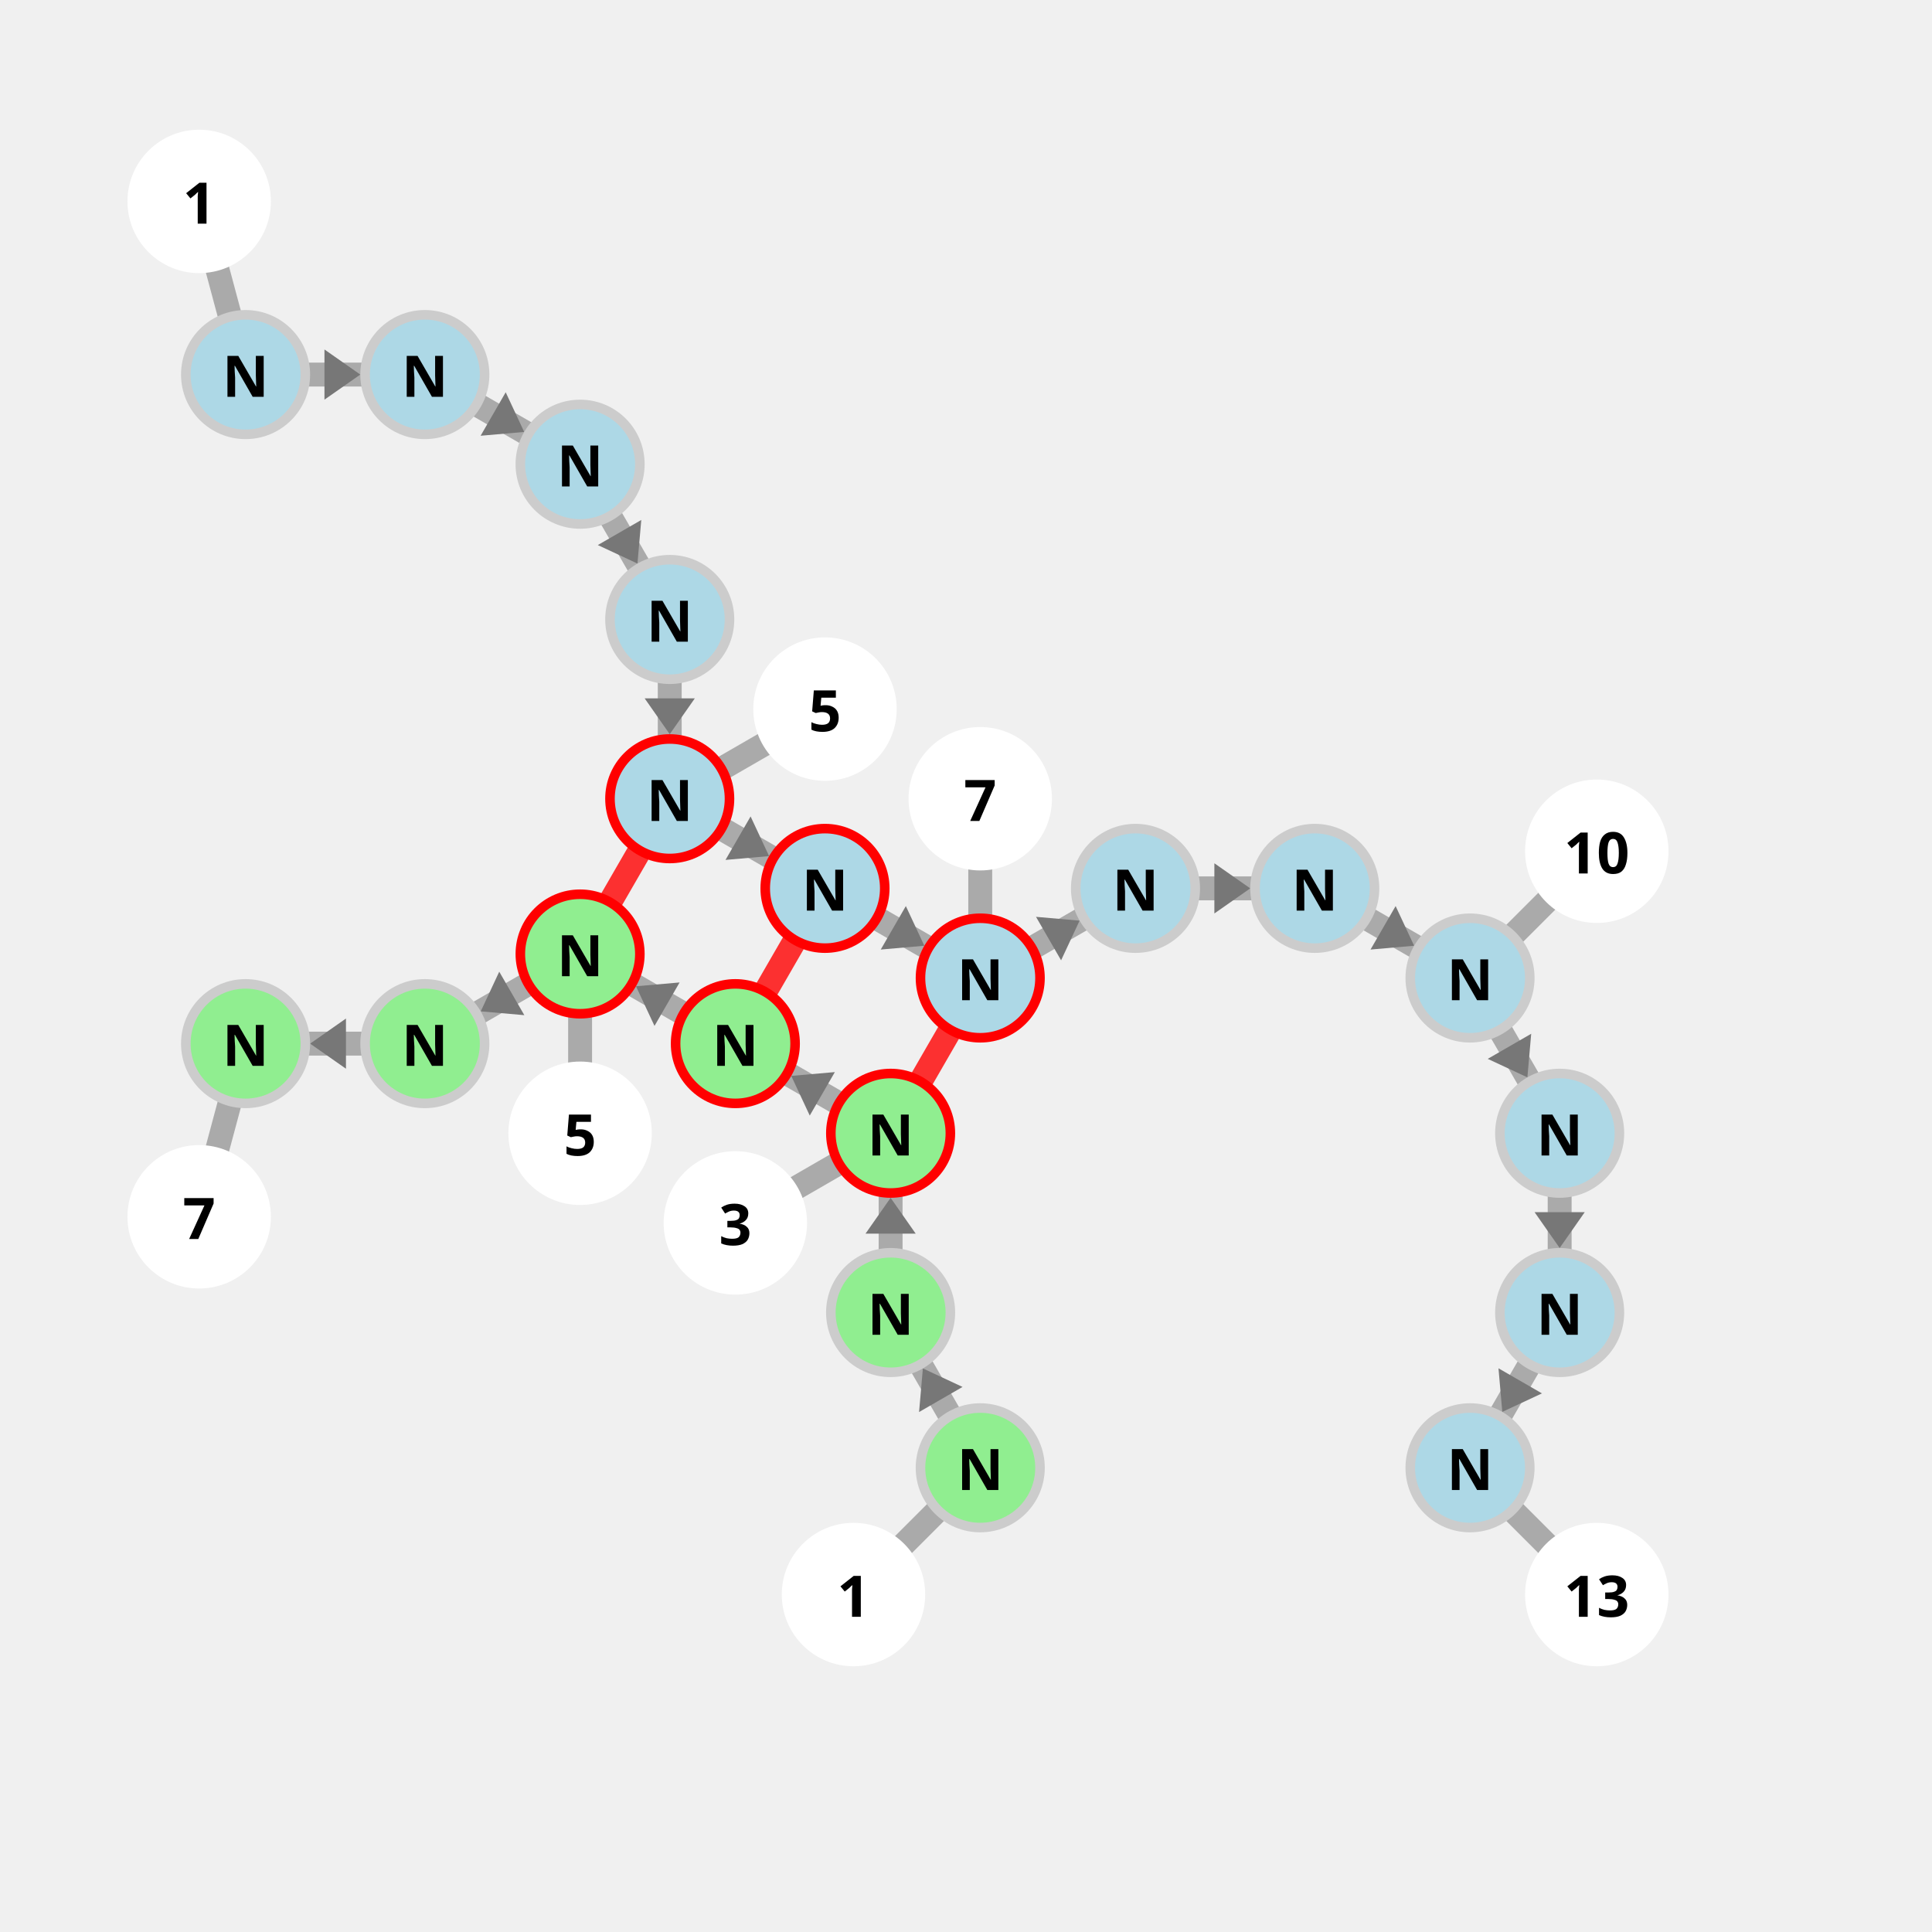
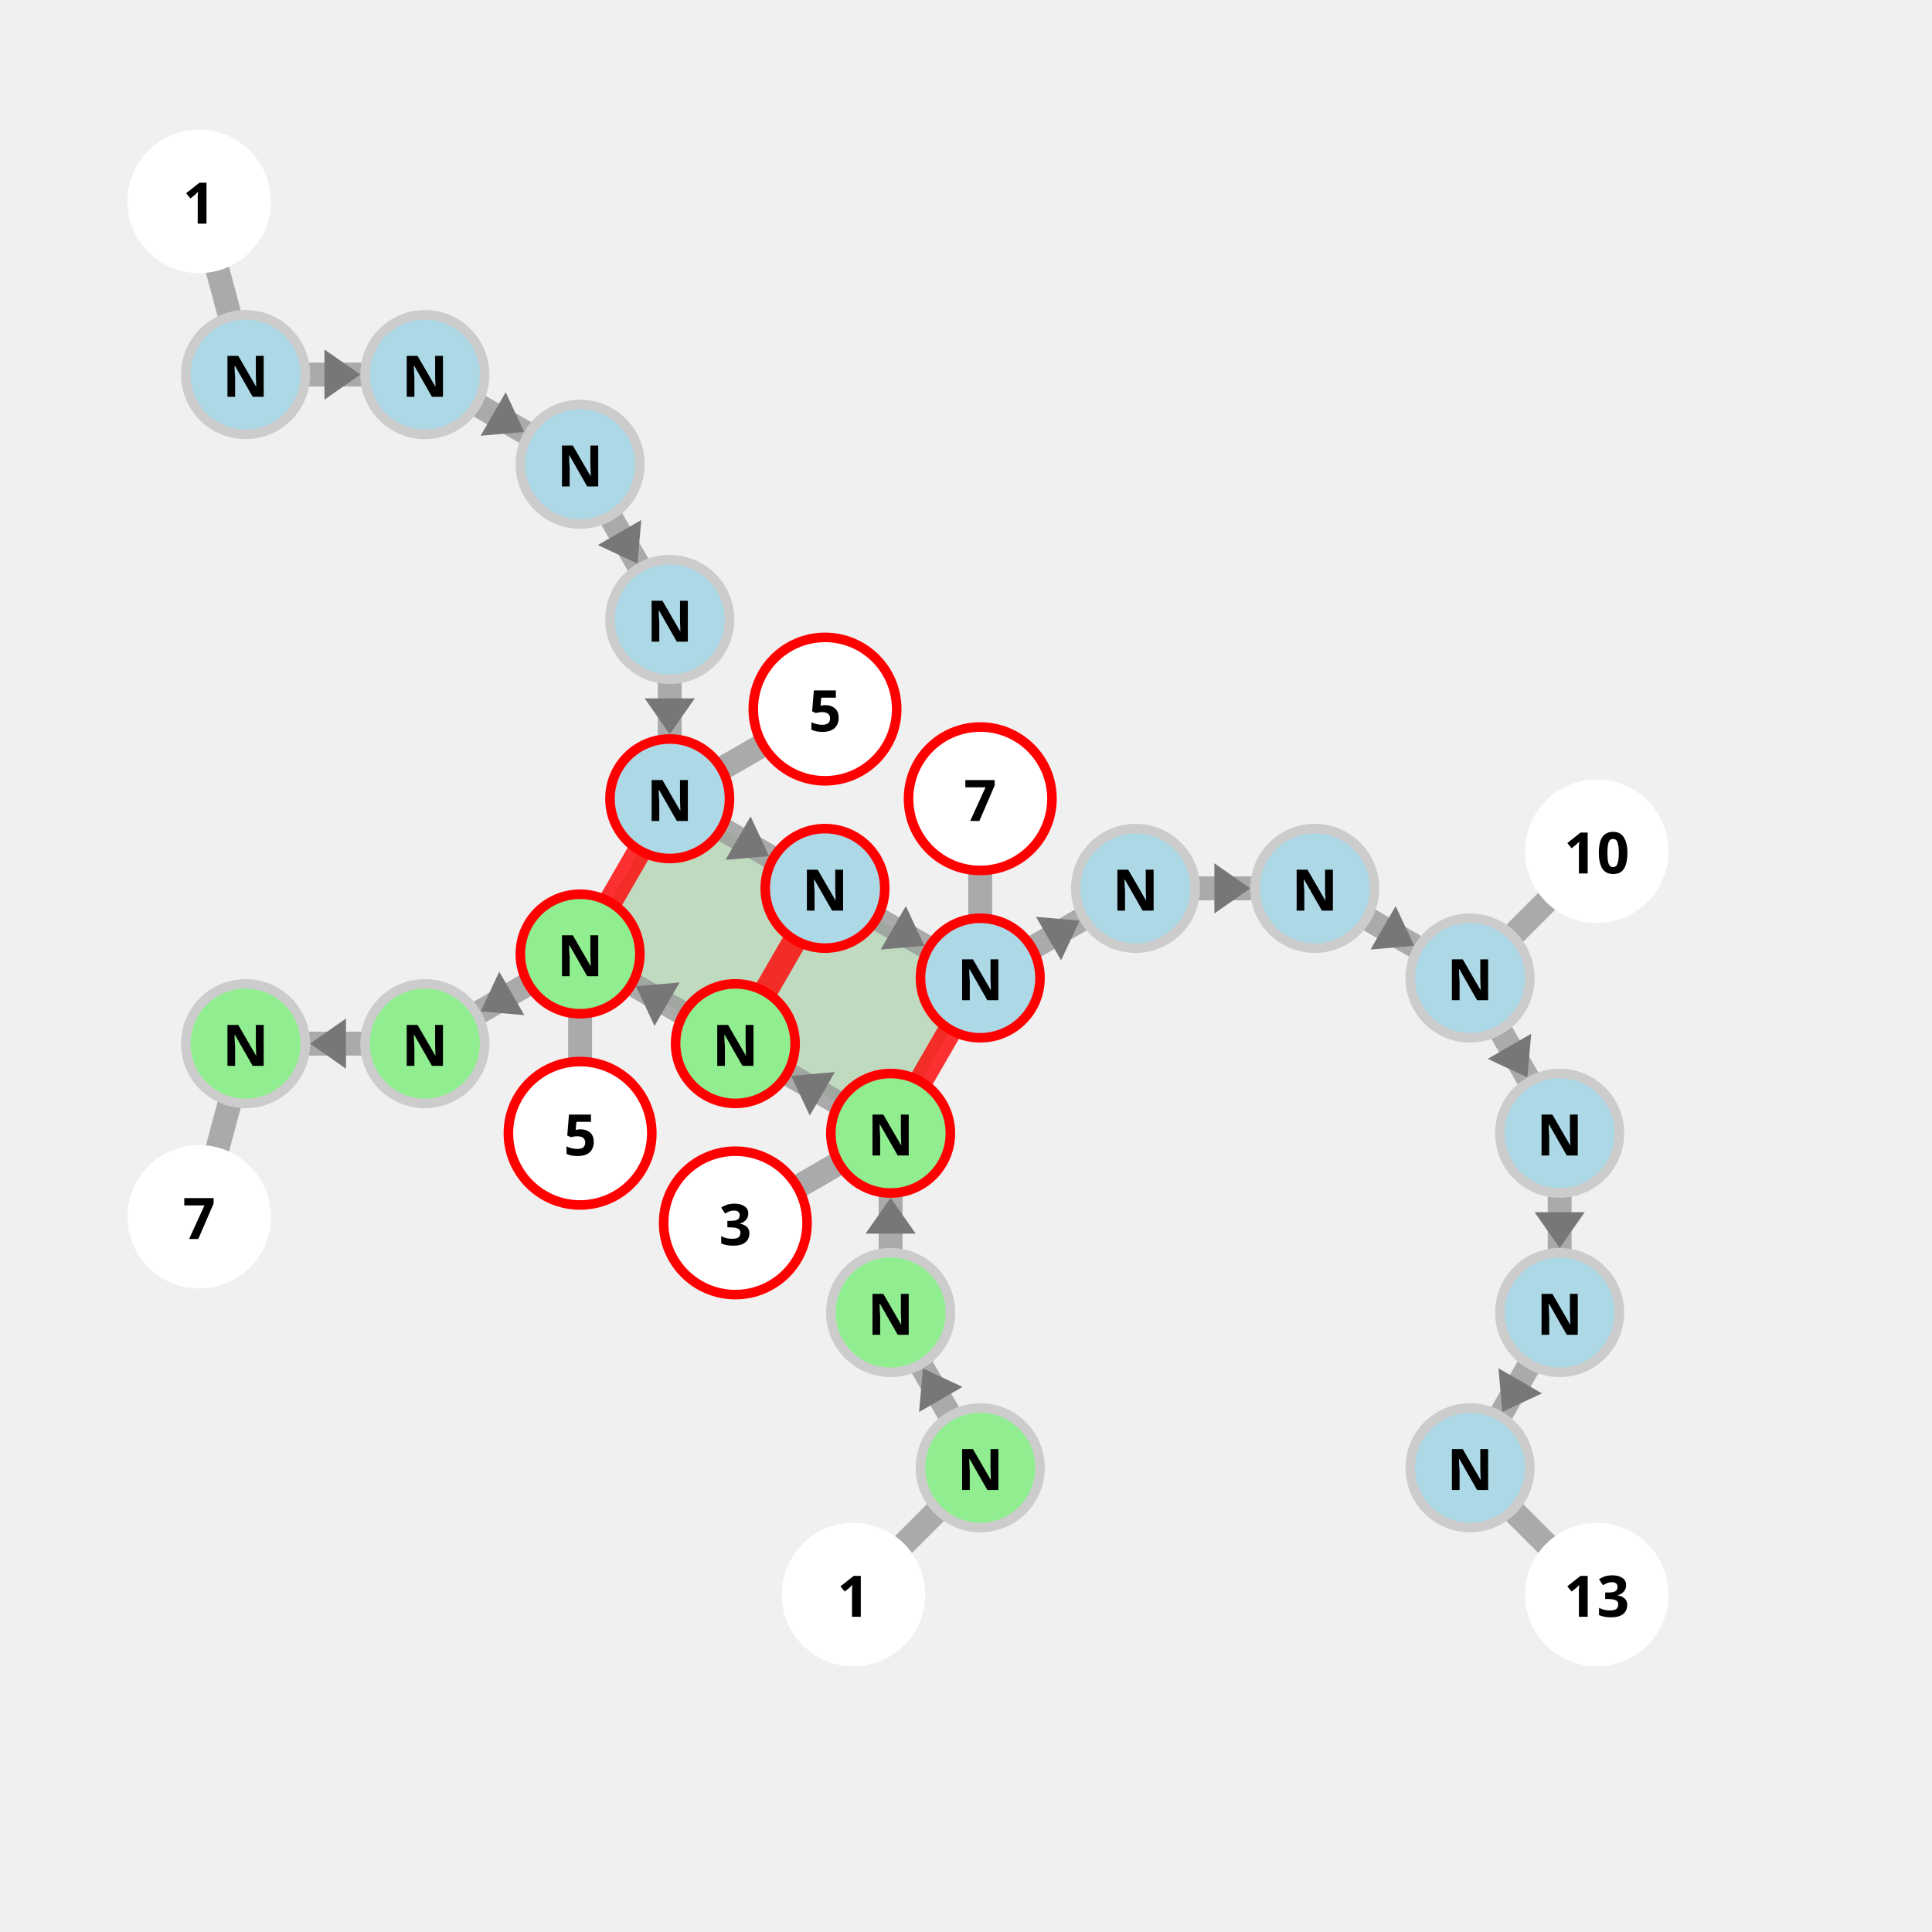
<svg xmlns="http://www.w3.org/2000/svg" viewBox="0 0 300 300">
  <style type="text/css">
 circle.fornac-node, polygon.fornac-node {
  stroke: #ccc;
  stroke-width: 0.8;
  opacity: 1;
  fill: white;
}

path.fornac-directionArrow {
  fill: #777;
  stroke: none;
  stroke-width: 0.8px;
}

g.fornac-plot {
    /* outline: 1px solid red; */
}

circle.fornac-node[base_type="a"] {
  fill: #dbdb8d;
}

circle.fornac-node[base_type="c"] {
  fill: #98df8a;
}

circle.fornac-node[base_type="g"] {
  fill: #ff9896;
}

circle.fornac-node[base_type="u"], circle.fornac-node[base_type="t"] {
  fill: #aec7e8;
}

.fornac-node &gt; text {
     pointer-events: none;
 }

circle.fornac-node[node_type="label"] {
    stroke: transparent;
    stroke-width: 0;
    fill: white;
    display: inline;
}

circle.fornac-node[node_type="protein"] {
    fill: gray;
    fill-opacity: 0.5;
    stroke-width: 4;
}

.fornac-selectedNode &gt; circle.fornac-node {
    stroke: red;
}

text.fornac-nodeLabel {
    font-weight: bold;
    font-family: Tahoma, Geneva, sans-serif;
    font-size: 0.4em;
    color: rgb(100,100,100);
    text-anchor: middle;
    alignment-baseline: middle;
    dominant-baseline: central;
    pointer-events: none;
    -webkit-touch-callout: none;
    -webkit-user-select: none;
    -khtml-user-select: none;
    -moz-user-select: none;
    -ms-user-select: none;
    user-select: none;
}

line.fornac-link {
  stroke: #999;
  stroke-opacity: 0.8;
  stroke-width: 2;
}

line.fornac-link[link_type="pseudoknot"] {
    stroke: red;
}

line.fornac-link[link_type="basepair"] {
  stroke: red;
}

line.fornac-link[link_type="intermolecule"] {
  stroke: blue;
}

line.fornac-link[link_type="chain_chain"] {
  stroke-dasharray: 3,3;
}

line.fornac-link[link_type="fake"] {
  stroke: green;
}

text.fornac-plotLabel {
    font-family: Tahoma, Geneva, sans-serif;
    font-weight: bolder;
    font-size: 1.2em;
    fill: rgba(200, 200, 200, 0.5);
    text-anchor: middle;
    alignment-baseline: central;
}

.fornac-transparent {
    fill: transparent;
    stroke-width: 0;
    stroke-opacity: 0;
    opacity: 0;
    visibility: hidden;
    pointer-events: none;
}

.fornac-dragLine {
  stroke: #999;
  stroke-width: 2;
  pointer-events: none;
}

.fornac-mouseEventHelper &gt; .extent {
  fill-opacity: .1;
  stroke: #fff;
  shape-rendering: crispEdges;
}

.d3-context-menu {
	position: absolute;
	display: none;
	background-color: #f2f2f2;
	border-radius: 4px;

	font-family: Arial, sans-serif;
	font-size: 14px;
	min-width: 150px;
	border: 1px solid #d4d4d4;

	z-index:1200;
}

.d3-context-menu ul {
	list-style-type: none;
	margin: 4px 0px;
	padding: 0px;
	cursor: default;
}

.d3-context-menu ul li {
	padding: 4px 16px;

	-webkit-touch-callout: none; /* iOS Safari */
	-webkit-user-select: none;   /* Chrome/Safari/Opera */
	-khtml-user-select: none;    /* Konqueror */
	-moz-user-select: none;      /* Firefox */
	-ms-user-select: none;       /* Internet Explorer/Edge */
	user-select: none;
}

.d3-context-menu ul li:hover {
	background-color: #4677f8;
	color: #fefefe;
}

.d3-context-menu-selected {
	background-color: #4677f8;
	color: #fefefe;
}

/*
	Header
*/

.d3-context-menu ul li.is-header
.d3-context-menu ul li.is-header:hover {
	background-color: #f2f2f2;
	color: #444;
	font-weight: bold;
	font-style: italic;
}

/*
	Disabled
*/

.d3-context-menu ul li.is-disabled
.d3-context-menu ul li.is-disabled:hover {
	background-color: #f2f2f2;
	color: #888;
	cursor: not-allowed;
}

/*
	Divider
*/

.d3-context-menu ul li.is-divider {
	padding: 0px 0px;
}

.d3-context-menu ul li.is-divider:hover {
	background-color: #f2f2f2;
}

.d3-context-menu ul hr {
	border: 0;
    height: 0;
    border-top: 1px solid rgba(0, 0, 0, 0.1);
    border-bottom: 1px solid rgba(255, 255, 255, 0.3);
}

/*# sourceMappingURL=fornac.css.map*/ 
</style>
  <g class="fornac-plot" transform="translate(-147.449,-127.4179)scale(1.855817,1.855817)">
+     <polyline points="135.49,135.49 148.481,142.99 161.471,150.49 153.971,163.481 140.981,155.981 127.99,148.481 " style="fill:green;opacity:0.2" />
    <g class="fornac-links">
      <line class="link fornac-link" x1="100" y1="100" x2="115" y2="100" link_type="backbone" pointer-events="all" />
      <line class="link fornac-link" x1="115" y1="100" x2="127.99" y2="107.5" link_type="backbone" pointer-events="all" />
      <line class="link fornac-link" x1="127.99" y1="107.5" x2="135.49" y2="120.49" link_type="backbone" pointer-events="all" />
      <line class="link fornac-link" x1="135.49" y1="135.49" x2="127.99" y2="148.481" link_type="basepair" pointer-events="all" />
      <line class="link fornac-link" x1="135.49" y1="120.49" x2="135.49" y2="135.49" link_type="backbone" pointer-events="all" />
      <line class="link fornac-link" x1="148.481" y1="142.99" x2="140.981" y2="155.981" link_type="basepair" pointer-events="all" />
      <line class="link fornac-link" x1="135.49" y1="135.49" x2="148.481" y2="142.99" link_type="backbone" pointer-events="all" />
      <line class="link fornac-link" x1="161.471" y1="150.49" x2="153.971" y2="163.481" link_type="basepair" pointer-events="all" />
      <line class="link fornac-link" x1="148.481" y1="142.99" x2="161.471" y2="150.49" link_type="backbone" pointer-events="all" />
      <line class="link fornac-link" x1="161.471" y1="150.49" x2="174.462" y2="142.99" link_type="backbone" pointer-events="all" />
      <line class="link fornac-link" x1="174.462" y1="142.99" x2="189.462" y2="142.99" link_type="backbone" pointer-events="all" />
      <line class="link fornac-link" x1="189.462" y1="142.99" x2="202.452" y2="150.49" link_type="backbone" pointer-events="all" />
      <line class="link fornac-link" x1="202.452" y1="150.49" x2="209.952" y2="163.481" link_type="backbone" pointer-events="all" />
      <line class="link fornac-link" x1="209.952" y1="163.481" x2="209.952" y2="178.481" link_type="backbone" pointer-events="all" />
      <line class="link fornac-link" x1="209.952" y1="178.481" x2="202.452" y2="191.471" link_type="backbone" pointer-events="all" />
      <line class="link fornac-link" x1="161.471" y1="191.471" x2="153.971" y2="178.481" link_type="backbone" pointer-events="all" />
      <line class="link fornac-link" x1="153.971" y1="178.481" x2="153.971" y2="163.481" link_type="backbone" pointer-events="all" />
      <line class="link fornac-link" x1="153.971" y1="163.481" x2="140.981" y2="155.981" link_type="backbone" pointer-events="all" />
      <line class="link fornac-link" x1="140.981" y1="155.981" x2="127.99" y2="148.481" link_type="backbone" pointer-events="all" />
      <line class="link fornac-link" x1="127.99" y1="148.481" x2="115" y2="155.981" link_type="backbone" pointer-events="all" />
      <line class="link fornac-link" x1="115" y1="155.981" x2="100" y2="155.981" link_type="backbone" pointer-events="all" />
      <line class="link fornac-link" x1="100" y1="100" x2="96.118" y2="85.511" link_type="label_link" pointer-events="all" />
      <line class="link fornac-link" x1="115" y1="100" x2="118.882" y2="85.511" link_type="label_link" pointer-events="all" style="display:none" />
      <line class="link fornac-link" x1="127.99" y1="107.5" x2="138.597" y2="96.893" link_type="label_link" pointer-events="all" style="display:none" />
      <line class="link fornac-link" x1="135.49" y1="120.49" x2="149.979" y2="116.608" link_type="label_link" pointer-events="all" style="display:none" />
      <line class="link fornac-link" x1="135.49" y1="135.49" x2="148.481" y2="127.99" link_type="label_link" pointer-events="all" />
      <line class="link fornac-link" x1="148.481" y1="142.99" x2="155.981" y2="130" link_type="label_link" pointer-events="all" style="display:none" />
      <line class="link fornac-link" x1="161.471" y1="150.49" x2="161.471" y2="135.49" link_type="label_link" pointer-events="all" />
      <line class="link fornac-link" x1="174.462" y1="142.99" x2="170.579" y2="128.501" link_type="label_link" pointer-events="all" style="display:none" />
      <line class="link fornac-link" x1="189.462" y1="142.99" x2="193.344" y2="128.501" link_type="label_link" pointer-events="all" style="display:none" />
      <line class="link fornac-link" x1="202.452" y1="150.49" x2="213.059" y2="139.884" link_type="label_link" pointer-events="all" />
      <line class="link fornac-link" x1="209.952" y1="163.481" x2="224.441" y2="159.598" link_type="label_link" pointer-events="all" style="display:none" />
      <line class="link fornac-link" x1="209.952" y1="178.481" x2="224.441" y2="182.363" link_type="label_link" pointer-events="all" style="display:none" />
      <line class="link fornac-link" x1="202.452" y1="191.471" x2="213.059" y2="202.078" link_type="label_link" pointer-events="all" />
      <line class="link fornac-link" x1="189.462" y1="198.971" x2="193.344" y2="213.46" link_type="label_link" pointer-events="all" style="display:none" />
      <line class="link fornac-link" x1="174.462" y1="198.971" x2="170.579" y2="213.46" link_type="label_link" pointer-events="all" style="display:none" />
      <line class="link fornac-link" x1="161.471" y1="191.471" x2="150.865" y2="202.078" link_type="label_link" pointer-events="all" />
      <line class="link fornac-link" x1="153.971" y1="178.481" x2="139.482" y2="182.363" link_type="label_link" pointer-events="all" style="display:none" />
      <line class="link fornac-link" x1="153.971" y1="163.481" x2="140.981" y2="170.981" link_type="label_link" pointer-events="all" />
      <line class="link fornac-link" x1="140.981" y1="155.981" x2="133.481" y2="168.971" link_type="label_link" pointer-events="all" style="display:none" />
      <line class="link fornac-link" x1="127.99" y1="148.481" x2="127.99" y2="163.481" link_type="label_link" pointer-events="all" />
      <line class="link fornac-link" x1="115" y1="155.981" x2="118.882" y2="170.47" link_type="label_link" pointer-events="all" style="display:none" />
      <line class="link fornac-link" x1="100" y1="155.981" x2="96.118" y2="170.47" link_type="label_link" pointer-events="all" />
    </g>
    <g class="fornac-nodes">
      <g class="gnode" struct_name="empty" transform="translate(100,100)" num="n1" rnum="n22">
        <path class="fornac-directionArrow" node_num="1" />
        <circle class="fornac-node" node_type="nucleotide" node_num="1" r="5" style="fill: lightblue;" />
        <text class="fornac-nodeLabel" label_type="nucleotide">N</text>
      </g>
      <g class="gnode" struct_name="empty" transform="translate(115,100)" num="n2" rnum="n21">
        <path class="fornac-directionArrow" node_num="2" d="M-8.4,-2.1L-5.4,0L-8.4,2.1" />
        <circle class="fornac-node" node_type="nucleotide" node_num="2" r="5" style="fill: lightblue;" />
        <text class="fornac-nodeLabel" label_type="nucleotide">N</text>
      </g>
      <g class="gnode" struct_name="empty" transform="translate(127.9904,107.5)" num="n3" rnum="n20">
        <path class="fornac-directionArrow" node_num="3" d="M-6.225,-6.019L-4.677,-2.7L-8.325,-2.381" />
        <circle class="fornac-node" node_type="nucleotide" node_num="3" r="5" style="fill: lightblue;" />
        <text class="fornac-nodeLabel" label_type="nucleotide">N</text>
      </g>
      <g class="gnode" struct_name="empty" transform="translate(135.4904,120.4904)" num="n4" rnum="n19">
        <path class="fornac-directionArrow" node_num="4" d="M-2.381,-8.325L-2.7,-4.677L-6.019,-6.225" />
        <circle class="fornac-node" node_type="nucleotide" node_num="4" r="5" style="fill: lightblue;" />
        <text class="fornac-nodeLabel" label_type="nucleotide">N</text>
      </g>
      <g class="gnode" struct_name="empty" transform="translate(135.4904,135.4904)" num="n5" rnum="n18">
        <path class="fornac-directionArrow" node_num="5" d="M2.1,-8.4L0,-5.4L-2.1,-8.4" />
        <circle class="fornac-node" node_type="nucleotide" node_num="5" r="5" style="fill: lightblue;stroke: red;" />
        <text class="fornac-nodeLabel" label_type="nucleotide">N</text>
      </g>
      <g class="gnode" struct_name="empty" transform="translate(148.4808,142.9904)" num="n6" rnum="n17">
        <path class="fornac-directionArrow" node_num="6" d="M-6.225,-6.019L-4.677,-2.7L-8.325,-2.381" />
        <circle class="fornac-node" node_type="nucleotide" node_num="6" r="5" style="fill: lightblue;stroke: red;" />
        <text class="fornac-nodeLabel" label_type="nucleotide">N</text>
      </g>
      <g class="gnode" struct_name="empty" transform="translate(161.4711,150.4904)" num="n7" rnum="n16">
        <path class="fornac-directionArrow" node_num="7" d="M-6.225,-6.019L-4.677,-2.7L-8.325,-2.381" />
        <circle class="fornac-node" node_type="nucleotide" node_num="7" r="5" style="fill: lightblue;stroke: red;" />
        <text class="fornac-nodeLabel" label_type="nucleotide">N</text>
      </g>
      <g class="gnode" struct_name="empty" transform="translate(174.4615,142.9904)" num="n8" rnum="n15">
        <path class="fornac-directionArrow" node_num="8" d="M-8.325,2.381L-4.677,2.7L-6.225,6.019" />
        <circle class="fornac-node" node_type="nucleotide" node_num="8" r="5" style="fill: lightblue;" />
        <text class="fornac-nodeLabel" label_type="nucleotide">N</text>
      </g>
      <g class="gnode" struct_name="empty" transform="translate(189.4615,142.9904)" num="n9" rnum="n14">
        <path class="fornac-directionArrow" node_num="9" d="M-8.4,-2.1L-5.4,1.0231815394945444e-14L-8.4,2.1" />
        <circle class="fornac-node" node_type="nucleotide" node_num="9" r="5" style="fill: lightblue;" />
        <text class="fornac-nodeLabel" label_type="nucleotide">N</text>
      </g>
      <g class="gnode" struct_name="empty" transform="translate(202.4519,150.4904)" num="n10" rnum="n13">
        <path class="fornac-directionArrow" node_num="10" d="M-6.225,-6.019L-4.677,-2.7L-8.325,-2.381" />
        <circle class="fornac-node" node_type="nucleotide" node_num="10" r="5" style="fill: lightblue;" />
        <text class="fornac-nodeLabel" label_type="nucleotide">N</text>
      </g>
      <g class="gnode" struct_name="empty" transform="translate(209.9519,163.4808)" num="n11" rnum="n12">
        <path class="fornac-directionArrow" node_num="11" d="M-2.381,-8.325L-2.7,-4.677L-6.019,-6.225" />
        <circle class="fornac-node" node_type="nucleotide" node_num="11" r="5" style="fill: lightblue;" />
        <text class="fornac-nodeLabel" label_type="nucleotide">N</text>
      </g>
      <g class="gnode" struct_name="empty" transform="translate(209.9519,178.4808)" num="n12" rnum="n11">
        <path class="fornac-directionArrow" node_num="12" d="M2.1,-8.4L-1.0231815394945444e-14,-5.4L-2.1,-8.4" />
        <circle class="fornac-node" node_type="nucleotide" node_num="12" r="5" style="fill: lightblue;" />
        <text class="fornac-nodeLabel" label_type="nucleotide">N</text>
      </g>
      <g class="gnode" struct_name="empty" transform="translate(202.4519,191.4711)" num="n13" rnum="n10">
        <path class="fornac-directionArrow" node_num="13" d="M6.019,-6.225L2.7,-4.677L2.381,-8.325" />
        <circle class="fornac-node" node_type="nucleotide" node_num="13" r="5" style="fill: lightblue;" />
        <text class="fornac-nodeLabel" label_type="nucleotide">N</text>
      </g>
      <g class="gnode" struct_name="empty" transform="translate(189.4615,198.9711)" num="n14" rnum="n9">
        <text class="fornac-nodeLabel" label_type="middle" />
      </g>
      <g class="gnode" struct_name="empty" transform="translate(174.4615,198.9711)" num="n15" rnum="n8">
        <text class="fornac-nodeLabel" label_type="middle" />
      </g>
      <g class="gnode" struct_name="empty" transform="translate(161.4711,191.4711)" num="n16" rnum="n7">
        <path class="fornac-directionArrow" node_num="16" />
        <circle class="fornac-node" node_type="nucleotide" node_num="16" r="5" style="fill: lightgreen;" />
        <text class="fornac-nodeLabel" label_type="nucleotide">N</text>
      </g>
      <g class="gnode" struct_name="empty" transform="translate(153.9711,178.4808)" num="n17" rnum="n6">
        <path class="fornac-directionArrow" node_num="17" d="M2.381,8.325L2.7,4.677L6.019,6.225" />
        <circle class="fornac-node" node_type="nucleotide" node_num="17" r="5" style="fill: lightgreen;" />
        <text class="fornac-nodeLabel" label_type="nucleotide">N</text>
      </g>
      <g class="gnode" struct_name="empty" transform="translate(153.9711,163.4808)" num="n18" rnum="n5">
        <path class="fornac-directionArrow" node_num="18" d="M-2.1,8.4L2.0463630789890888e-14,5.4L2.1,8.4" />
        <circle class="fornac-node" node_type="nucleotide" node_num="18" r="5" style="fill: lightgreen;stroke: red;" />
        <text class="fornac-nodeLabel" label_type="nucleotide">N</text>
      </g>
      <g class="gnode" struct_name="empty" transform="translate(140.9808,155.9808)" num="n19" rnum="n4">
        <path class="fornac-directionArrow" node_num="19" d="M6.225,6.019L4.677,2.7L8.325,2.381" />
        <circle class="fornac-node" node_type="nucleotide" node_num="19" r="5" style="fill: lightgreen;stroke: red;" />
        <text class="fornac-nodeLabel" label_type="nucleotide">N</text>
      </g>
      <g class="gnode" struct_name="empty" transform="translate(127.9904,148.4808)" num="n20" rnum="n3">
        <path class="fornac-directionArrow" node_num="20" d="M6.225,6.019L4.677,2.7L8.325,2.381" />
        <circle class="fornac-node" node_type="nucleotide" node_num="20" r="5" style="fill: lightgreen;stroke: red;" />
        <text class="fornac-nodeLabel" label_type="nucleotide">N</text>
      </g>
      <g class="gnode" struct_name="empty" transform="translate(115,155.9808)" num="n21" rnum="n2">
        <path class="fornac-directionArrow" node_num="21" d="M8.325,-2.381L4.677,-2.7L6.225,-6.019" />
        <circle class="fornac-node" node_type="nucleotide" node_num="21" r="5" style="fill: lightgreen;" />
        <text class="fornac-nodeLabel" label_type="nucleotide">N</text>
      </g>
      <g class="gnode" struct_name="empty" transform="translate(100,155.9808)" num="n22" rnum="n1">
        <path class="fornac-directionArrow" node_num="22" d="M8.4,2.1L5.4,-3.069544618483633e-14L8.4,-2.1" />
        <circle class="fornac-node" node_type="nucleotide" node_num="22" r="5" style="fill: lightgreen;" />
        <text class="fornac-nodeLabel" label_type="nucleotide">N</text>
      </g>
      <g class="gnode" struct_name="empty" transform="translate(96.11771,85.51111)" num="n-1" rnum="n24">
        <circle class="fornac-node" r="6" node_type="label" node_num="-1" />
        <text class="fornac-nodeLabel" label_type="label">1</text>
      </g>
      <g class="gnode" struct_name="empty" transform="translate(118.8823,85.51111)" num="n-1" rnum="n24" style="display:none">
        <circle class="fornac-node" r="6" node_type="label" node_num="-1" />
        <text class="fornac-nodeLabel" label_type="label">0</text>
      </g>
      <g class="gnode" struct_name="empty" transform="translate(138.597,96.8934)" num="n-1" rnum="n24" style="display:none">
        <circle class="fornac-node" r="6" node_type="label" node_num="-1" />
        <text class="fornac-nodeLabel" label_type="label">0</text>
      </g>
      <g class="gnode" struct_name="empty" transform="translate(149.9793,116.6081)" num="n-1" rnum="n24" style="display:none">
        <circle class="fornac-node" r="6" node_type="label" node_num="-1" />
        <text class="fornac-nodeLabel" label_type="label">0</text>
      </g>
      <g class="gnode" struct_name="empty" transform="translate(148.4808,127.9904)" num="n-1" rnum="n24">
-         <circle class="fornac-node" r="6" node_type="label" node_num="-1" />
+         <circle class="fornac-node" r="6" node_type="label" node_num="-1" style="stroke: red;stroke-width: 0.8;" />
        <text class="fornac-nodeLabel" label_type="label">5</text>
      </g>
      <g class="gnode" struct_name="empty" transform="translate(155.9808,130)" num="n-1" rnum="n24" style="display:none">
        <circle class="fornac-node" r="6" node_type="label" node_num="-1" />
        <text class="fornac-nodeLabel" label_type="label">0</text>
      </g>
      <g class="gnode" struct_name="empty" transform="translate(161.4711,135.4904)" num="n-1" rnum="n24">
-         <circle class="fornac-node" r="6" node_type="label" node_num="-1" />
+         <circle class="fornac-node" r="6" node_type="label" node_num="-1" style="stroke: red;stroke-width: 0.8;" />
        <text class="fornac-nodeLabel" label_type="label">7</text>
      </g>
      <g class="gnode" struct_name="empty" transform="translate(170.5792,128.5015)" num="n-1" rnum="n24" style="display:none">
        <circle class="fornac-node" r="6" node_type="label" node_num="-1" />
        <text class="fornac-nodeLabel" label_type="label">0</text>
      </g>
      <g class="gnode" struct_name="empty" transform="translate(193.3438,128.5015)" num="n-1" rnum="n24" style="display:none">
        <circle class="fornac-node" r="6" node_type="label" node_num="-1" />
        <text class="fornac-nodeLabel" label_type="label">0</text>
      </g>
      <g class="gnode" struct_name="empty" transform="translate(213.0585,139.8838)" num="n-1" rnum="n24">
        <circle class="fornac-node" r="6" node_type="label" node_num="-1" />
        <text class="fornac-nodeLabel" label_type="label">10</text>
      </g>
      <g class="gnode" struct_name="empty" transform="translate(224.4408,159.5985)" num="n-1" rnum="n24" style="display:none">
        <circle class="fornac-node" r="6" node_type="label" node_num="-1" />
        <text class="fornac-nodeLabel" label_type="label">0</text>
      </g>
      <g class="gnode" struct_name="empty" transform="translate(224.4408,182.363)" num="n-1" rnum="n24" style="display:none">
        <circle class="fornac-node" r="6" node_type="label" node_num="-1" />
        <text class="fornac-nodeLabel" label_type="label">0</text>
      </g>
      <g class="gnode" struct_name="empty" transform="translate(213.0585,202.0777)" num="n-1" rnum="n24">
        <circle class="fornac-node" r="6" node_type="label" node_num="-1" />
        <text class="fornac-nodeLabel" label_type="label">13</text>
      </g>
      <g class="gnode" struct_name="empty" transform="translate(193.3438,213.46)" num="n-1" rnum="n24" style="display:none">
        <circle class="fornac-node" r="6" node_type="label" node_num="-1" />
        <text class="fornac-nodeLabel" label_type="label">0</text>
      </g>
      <g class="gnode" struct_name="empty" transform="translate(170.5792,213.46)" num="n-1" rnum="n24" style="display:none">
        <circle class="fornac-node" r="6" node_type="label" node_num="-1" />
        <text class="fornac-nodeLabel" label_type="label">0</text>
      </g>
      <g class="gnode" struct_name="empty" transform="translate(150.8645,202.0777)" num="n-1" rnum="n24">
        <circle class="fornac-node" r="6" node_type="label" node_num="-1" />
        <text class="fornac-nodeLabel" label_type="label">1</text>
      </g>
      <g class="gnode" struct_name="empty" transform="translate(139.4823,182.363)" num="n-1" rnum="n24" style="display:none">
        <circle class="fornac-node" r="6" node_type="label" node_num="-1" />
        <text class="fornac-nodeLabel" label_type="label">0</text>
      </g>
      <g class="gnode" struct_name="empty" transform="translate(140.9808,170.9808)" num="n-1" rnum="n24">
-         <circle class="fornac-node" r="6" node_type="label" node_num="-1" />
+         <circle class="fornac-node" r="6" node_type="label" node_num="-1" style="stroke: red;stroke-width: 0.8;" />
        <text class="fornac-nodeLabel" label_type="label">3</text>
      </g>
      <g class="gnode" struct_name="empty" transform="translate(133.4808,168.9711)" num="n-1" rnum="n24" style="display:none">
        <circle class="fornac-node" r="6" node_type="label" node_num="-1" />
        <text class="fornac-nodeLabel" label_type="label">0</text>
      </g>
      <g class="gnode" struct_name="empty" transform="translate(127.9904,163.4808)" num="n-1" rnum="n24">
-         <circle class="fornac-node" r="6" node_type="label" node_num="-1" />
+         <circle class="fornac-node" r="6" node_type="label" node_num="-1" style="stroke: red;stroke-width: 0.8;" />
        <text class="fornac-nodeLabel" label_type="label">5</text>
      </g>
      <g class="gnode" struct_name="empty" transform="translate(118.8823,170.4696)" num="n-1" rnum="n24" style="display:none">
        <circle class="fornac-node" r="6" node_type="label" node_num="-1" />
        <text class="fornac-nodeLabel" label_type="label">0</text>
      </g>
      <g class="gnode" struct_name="empty" transform="translate(96.11771,170.4696)" num="n-1" rnum="n24">
        <circle class="fornac-node" r="6" node_type="label" node_num="-1" />
        <text class="fornac-nodeLabel" label_type="label">7</text>
      </g>
      <g class="gnode" transform="translate(138.2356,145.7356)" num="n-1" rnum="n24">
        <text class="fornac-nodeLabel" label_type="middle" />
      </g>
      <g class="gnode" transform="translate(151.226,153.2356)" num="n-1" rnum="n24">
        <text class="fornac-nodeLabel" label_type="middle" />
      </g>
      <g class="gnode" transform="translate(100,155.9808)" num="n-3" rnum="n26">
        <text class="fornac-nodeLabel" label_type="middle" />
      </g>
      <g class="gnode" transform="translate(100,100)" num="n-2" rnum="n25">
        <text class="fornac-nodeLabel" label_type="middle" />
      </g>
      <g class="gnode" transform="translate(119.6202,127.9904)" num="n-1" rnum="n24">
        <text class="fornac-nodeLabel" label_type="middle" />
      </g>
      <g class="gnode" transform="translate(181.9615,170.9808)" num="n-1" rnum="n24">
        <text class="fornac-nodeLabel" label_type="middle" />
      </g>
    </g>
  </g>
</svg>
